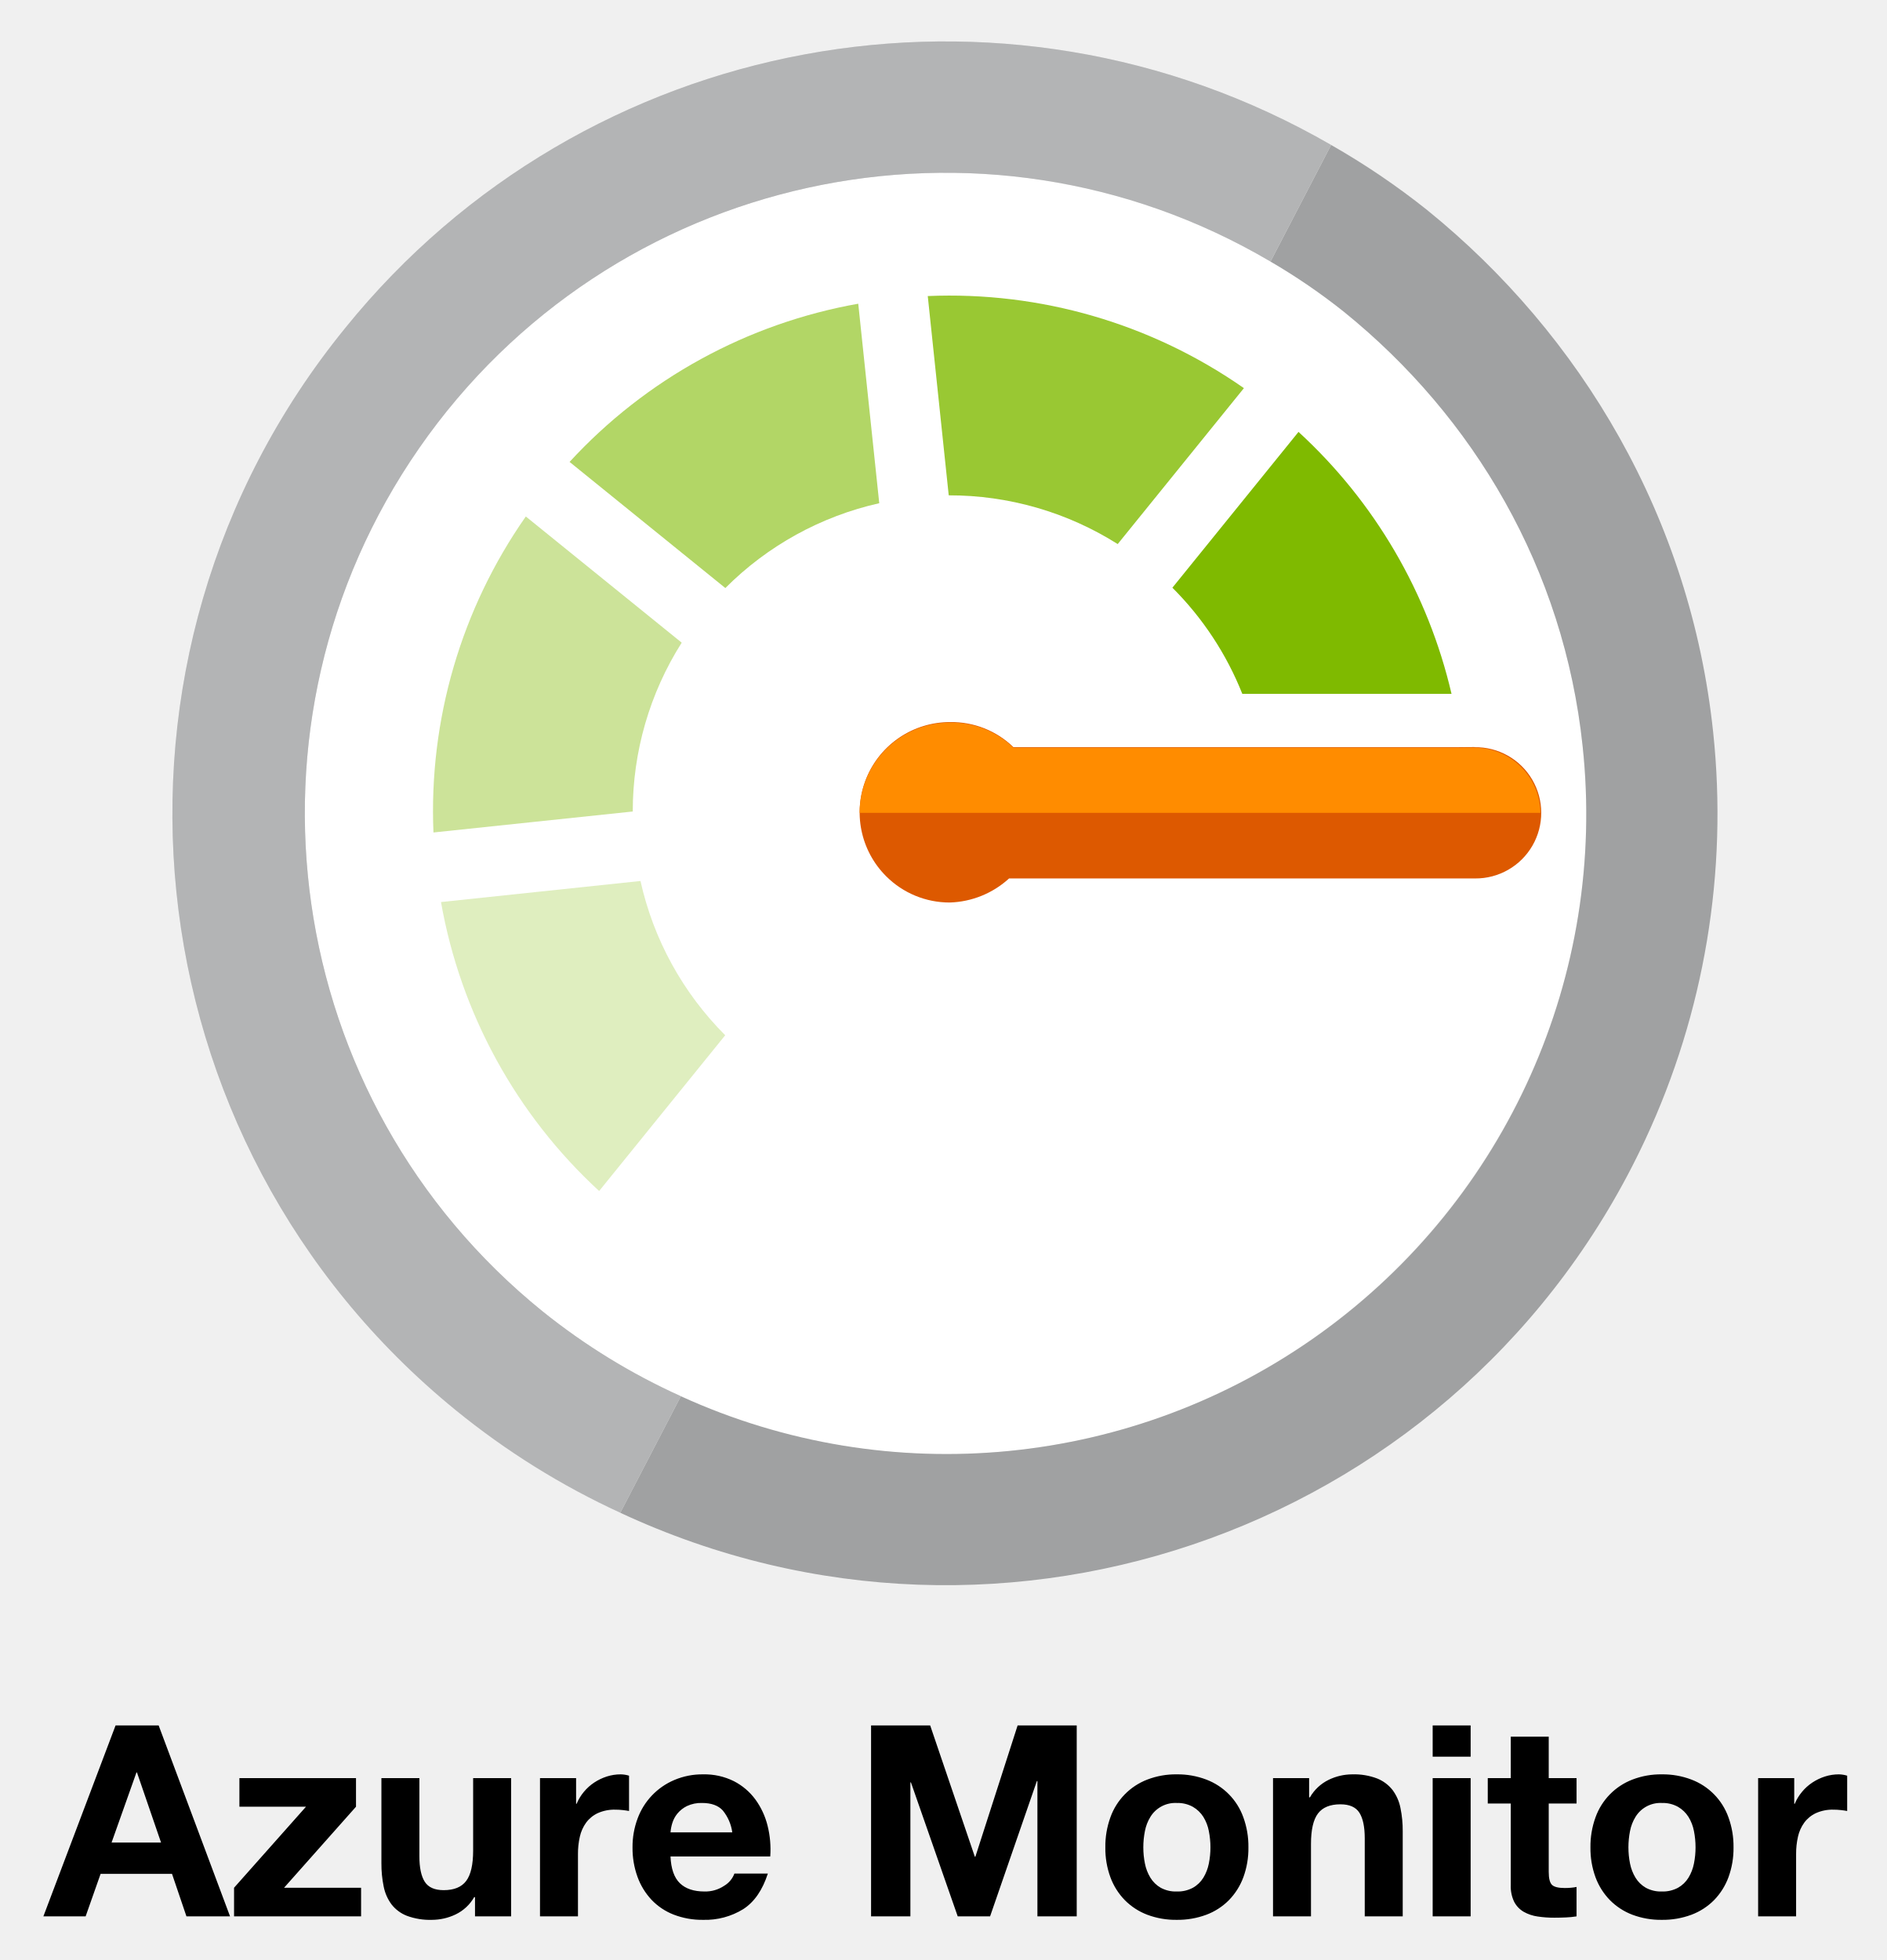
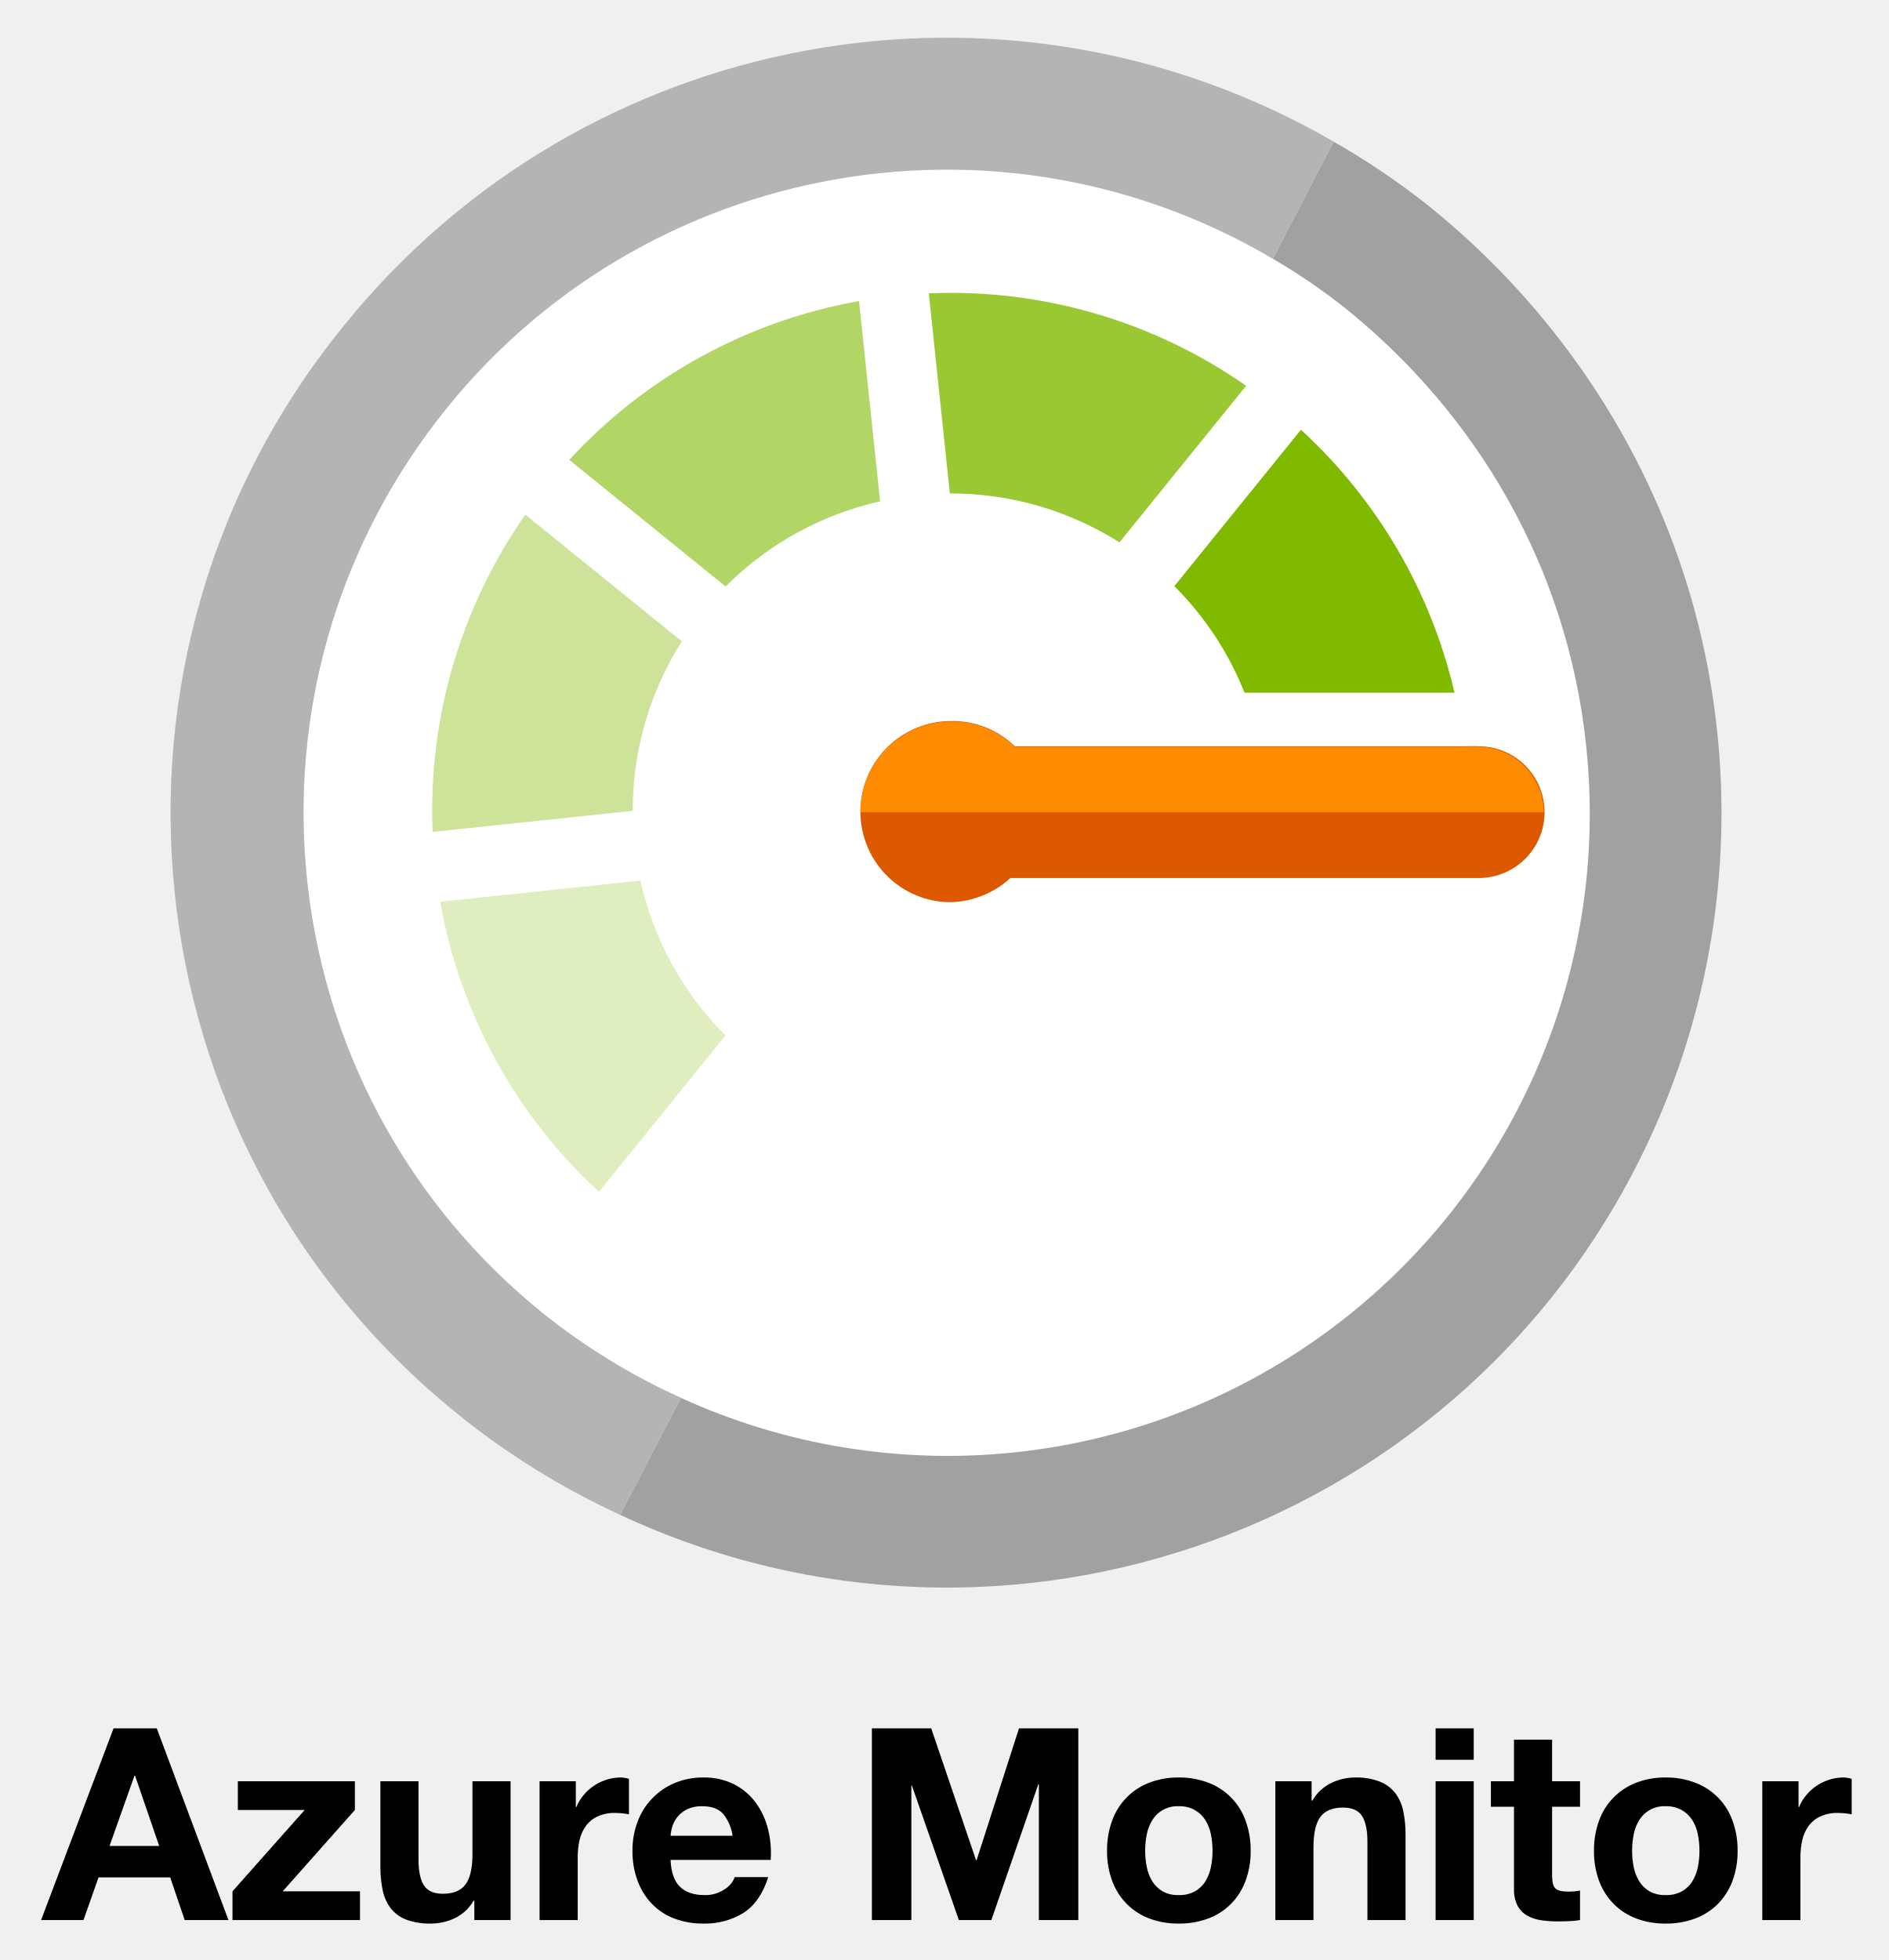
- <svg xmlns="http://www.w3.org/2000/svg" viewBox="98.22 -5.16 508.56 528.32">
+ <svg xmlns="http://www.w3.org/2000/svg" viewBox="98.88 -4.12 507.24 526.24">
  <defs>
    <style>.cls-6{fill:#a0a1a2}</style>
  </defs>
  <path fill="#fff" d="M335.041 42.36a172.695 172.695 0 1 0 189.813 153.682l-.003-.033c-5.062-47.873-29.368-88.811-64.297-117.072a169.612 169.612 0 0 0-107.016-37.542 178.266 178.266 0 0 0-18.497.965" />
  <path d="M281.983 168.073l-42.021-34.013a138.412 138.412 0 0 0-24.898 85.174l53.725-5.652a84.866 84.866 0 0 1 13.194-45.509" style="isolation:isolate" fill="#7fba00" opacity=".4" />
  <path d="M399.513 141.494l34.02-42.03a138.498 138.498 0 0 0-85.223-24.822l5.652 53.716a84.96 84.96 0 0 1 45.55 13.136" style="isolation:isolate" fill="#7fba00" opacity=".8" />
  <path d="M335.233 130.48l-5.66-53.774a138.604 138.604 0 0 0-77.816 42.645l41.988 33.996a84.805 84.805 0 0 1 41.488-22.866" style="isolation:isolate" fill="#7fba00" opacity=".6" />
  <path d="M270.87 232.311l-53.775 5.677a138.504 138.504 0 0 0 42.629 77.89l33.987-41.987a84.836 84.836 0 0 1-22.841-41.58" style="isolation:isolate" fill="#7fba00" opacity=".25" />
  <path d="M560.037 192.305c-6.06-57.745-35.553-107.241-77.19-140.913a201.8 201.8 0 0 0-25.806-17.48l-16.34 31.44a164.977 164.977 0 0 1 19.853 13.585c34.929 28.26 59.235 69.191 64.288 117.064A172.44 172.44 0 0 1 281.75 371.193l-16.323 31.415c104.067 48.523 227.766 3.495 276.289-100.573a207.907 207.907 0 0 0 18.322-109.73" class="cls-6" />
  <path d="M244.482 348.318A172.643 172.643 0 0 1 440.7 65.344l16.34-31.433a207.949 207.949 0 0 0-265.684 49.255l-.059.075c-72.331 88.781-58.996 219.389 29.786 291.72a207.348 207.348 0 0 0 44.35 27.64l16.324-31.417a173.257 173.257 0 0 1-37.276-22.866" class="cls-6" />
  <path d="M244.482 348.318A172.643 172.643 0 0 1 440.7 65.344l16.34-31.433a207.949 207.949 0 0 0-265.684 49.255l-.059.075c-72.331 88.781-58.996 219.389 29.786 291.72a207.348 207.348 0 0 0 44.35 27.64l16.324-31.417a173.257 173.257 0 0 1-37.276-22.866" style="isolation:isolate" fill="#fff" opacity=".2" />
  <path fill="#7fba00" d="M448.25 111.26l-33.995 41.996a84.582 84.582 0 0 1 18.846 28.61h56.397a138.377 138.377 0 0 0-41.247-70.606z" />
  <path fill="#dd5900" d="M337.139 231.08a24.328 24.328 0 0 1 17.156-41.597 23.96 23.96 0 0 1 17.123 6.768c.059.058.084-.067.158 0h118.92l5.17-.042.033.042a17.69 17.69 0 1 1 .15 35.377H370.227a24.772 24.772 0 0 1-16.008 6.485 24.18 24.18 0 0 1-17.081-7.034" />
  <path fill="#ff8c00" d="M495.7 196.4l-.034-.041-5.17.041h-118.92c-.074-.066-.1.059-.158 0a23.96 23.96 0 0 0-17.123-6.767 24.327 24.327 0 0 0-24.348 24.306v.009h183.5a17.721 17.721 0 0 0-17.748-17.548z" />
  <path d="M140.984 459.927l19.248 51.471H148.48l-3.893-11.461H125.34l-4.037 11.461h-11.39l19.464-51.471zm.649 31.575l-6.488-18.888H135l-6.705 18.888zm39.072-9.66h-17.95v-7.714h31.431v7.714l-19.392 21.843h20.762v7.713h-34.243v-7.713zm45.56 29.556v-5.19h-.216a11.516 11.516 0 0 1-5.046 4.686 14.9 14.9 0 0 1-6.344 1.442 17.888 17.888 0 0 1-6.74-1.082 9.716 9.716 0 0 1-4.146-3.064 11.984 11.984 0 0 1-2.127-4.83 30.023 30.023 0 0 1-.612-6.307v-22.925h10.236v21.05q0 4.615 1.442 6.885 1.442 2.272 5.119 2.271 4.18 0 6.055-2.487 1.874-2.488 1.875-8.183v-19.536h10.237v37.27zm27.25-37.27v6.92h.144a12.565 12.565 0 0 1 1.946-3.207 12.776 12.776 0 0 1 2.811-2.524 13.79 13.79 0 0 1 3.389-1.622 12.244 12.244 0 0 1 3.749-.576 7.994 7.994 0 0 1 2.234.36v9.516q-.722-.143-1.73-.252a18.252 18.252 0 0 0-1.946-.108 10.915 10.915 0 0 0-4.758.937 8.243 8.243 0 0 0-3.136 2.559 10.241 10.241 0 0 0-1.694 3.785 20.57 20.57 0 0 0-.505 4.686v16.796h-10.236v-37.27zm27.97 28.331q2.307 2.235 6.633 2.235a9.13 9.13 0 0 0 5.334-1.55 6.435 6.435 0 0 0 2.74-3.28h9.01q-2.162 6.705-6.632 9.588a19.522 19.522 0 0 1-10.813 2.884 21.276 21.276 0 0 1-7.93-1.406 16.465 16.465 0 0 1-5.983-4.001 17.995 17.995 0 0 1-3.785-6.2 22.675 22.675 0 0 1-1.333-7.93 21.732 21.732 0 0 1 1.37-7.785 18.02 18.02 0 0 1 9.911-10.381 19.29 19.29 0 0 1 7.75-1.514 17.723 17.723 0 0 1 8.29 1.838 16.56 16.56 0 0 1 5.804 4.939 20.317 20.317 0 0 1 3.28 7.064 26.352 26.352 0 0 1 .72 8.29h-26.89q.218 4.975 2.524 7.209zm11.57-19.608q-1.838-2.017-5.586-2.019a8.918 8.918 0 0 0-4.073.83 7.779 7.779 0 0 0-2.596 2.054 7.527 7.527 0 0 0-1.37 2.596 11.676 11.676 0 0 0-.468 2.45h16.653a11.84 11.84 0 0 0-2.56-5.911zm55.905-22.924L361 495.322h.145l11.39-35.395h15.93v51.471H377.87v-36.477h-.144l-12.616 36.477h-8.723l-12.616-36.117h-.144v36.117H333.03v-51.471zm48.589 24.763a17.042 17.042 0 0 1 9.948-10.166 21.298 21.298 0 0 1 7.93-1.405 21.582 21.582 0 0 1 7.966 1.405 16.971 16.971 0 0 1 9.984 10.165 22.88 22.88 0 0 1 1.37 8.11 22.58 22.58 0 0 1-1.37 8.074 17.5 17.5 0 0 1-3.893 6.164 16.959 16.959 0 0 1-6.091 3.929 22.098 22.098 0 0 1-7.966 1.37 21.804 21.804 0 0 1-7.93-1.37 17.008 17.008 0 0 1-6.056-3.929 17.474 17.474 0 0 1-3.892-6.164 22.58 22.58 0 0 1-1.37-8.074 22.88 22.88 0 0 1 1.37-8.11zm9.3 12.471a11.595 11.595 0 0 0 1.477 3.82 7.854 7.854 0 0 0 2.776 2.704 8.463 8.463 0 0 0 4.325 1.01 8.664 8.664 0 0 0 4.361-1.01 7.77 7.77 0 0 0 2.812-2.704 11.64 11.64 0 0 0 1.478-3.82 21.847 21.847 0 0 0 .433-4.362 22.405 22.405 0 0 0-.433-4.398 11.256 11.256 0 0 0-1.478-3.82 8.209 8.209 0 0 0-2.812-2.703 8.439 8.439 0 0 0-4.361-1.046 7.875 7.875 0 0 0-7.1 3.749 11.215 11.215 0 0 0-1.478 3.82 22.33 22.33 0 0 0-.433 4.398 21.777 21.777 0 0 0 .433 4.362zm44.262-23.033v5.19h.216a11.747 11.747 0 0 1 5.047-4.721 14.599 14.599 0 0 1 6.344-1.478 17.384 17.384 0 0 1 6.74 1.117 9.994 9.994 0 0 1 4.145 3.1 12.009 12.009 0 0 1 2.127 4.83 30.063 30.063 0 0 1 .613 6.308v22.924h-10.237v-21.05q0-4.612-1.442-6.884-1.443-2.27-5.118-2.27-4.182 0-6.056 2.486-1.876 2.487-1.875 8.182v19.536H441.38v-37.27zm33.304-5.767v-8.434h10.237v8.434zm10.237 5.767v37.27h-10.237v-37.27zm28.548 0v6.849h-7.498v18.455q0 2.595.865 3.46.865.865 3.46.865c.578 0 1.13-.024 1.659-.072a13.91 13.91 0 0 0 1.513-.216v7.93a24.271 24.271 0 0 1-2.883.288q-1.587.071-3.1.072a29.926 29.926 0 0 1-4.505-.324 10.623 10.623 0 0 1-3.749-1.262 6.671 6.671 0 0 1-2.56-2.667 9.523 9.523 0 0 1-.936-4.542v-21.987h-6.2v-6.849h6.2v-11.174h10.236v11.174zm5.116 10.562a17.046 17.046 0 0 1 9.95-10.166 21.294 21.294 0 0 1 7.93-1.405 21.584 21.584 0 0 1 7.964 1.405 16.971 16.971 0 0 1 9.985 10.165 22.902 22.902 0 0 1 1.37 8.11 22.603 22.603 0 0 1-1.37 8.074 17.486 17.486 0 0 1-3.893 6.164 16.95 16.95 0 0 1-6.092 3.929 22.1 22.1 0 0 1-7.965 1.37 21.802 21.802 0 0 1-7.93-1.37 17.007 17.007 0 0 1-6.055-3.929 17.489 17.489 0 0 1-3.894-6.164 22.581 22.581 0 0 1-1.369-8.074 22.88 22.88 0 0 1 1.37-8.11zm9.3 12.471a11.619 11.619 0 0 0 1.478 3.82 7.87 7.87 0 0 0 2.775 2.704 8.467 8.467 0 0 0 4.326 1.01 8.664 8.664 0 0 0 4.362-1.01 7.783 7.783 0 0 0 2.81-2.704 11.619 11.619 0 0 0 1.479-3.82 21.777 21.777 0 0 0 .431-4.362 22.33 22.33 0 0 0-.431-4.398 11.236 11.236 0 0 0-1.479-3.82 8.223 8.223 0 0 0-2.81-2.703 8.439 8.439 0 0 0-4.362-1.046 7.875 7.875 0 0 0-7.101 3.749 11.236 11.236 0 0 0-1.479 3.82 22.475 22.475 0 0 0-.431 4.398 21.917 21.917 0 0 0 .431 4.362zm44.263-23.033v6.92h.144a12.526 12.526 0 0 1 1.947-3.207 12.765 12.765 0 0 1 2.811-2.524 13.777 13.777 0 0 1 3.388-1.622 12.244 12.244 0 0 1 3.749-.576 7.99 7.99 0 0 1 2.234.36v9.516q-.72-.143-1.73-.252a18.278 18.278 0 0 0-1.946-.108 10.917 10.917 0 0 0-4.758.937 8.249 8.249 0 0 0-3.136 2.559 10.25 10.25 0 0 0-1.694 3.785 20.625 20.625 0 0 0-.504 4.686v16.796h-10.238v-37.27z" />
</svg>
